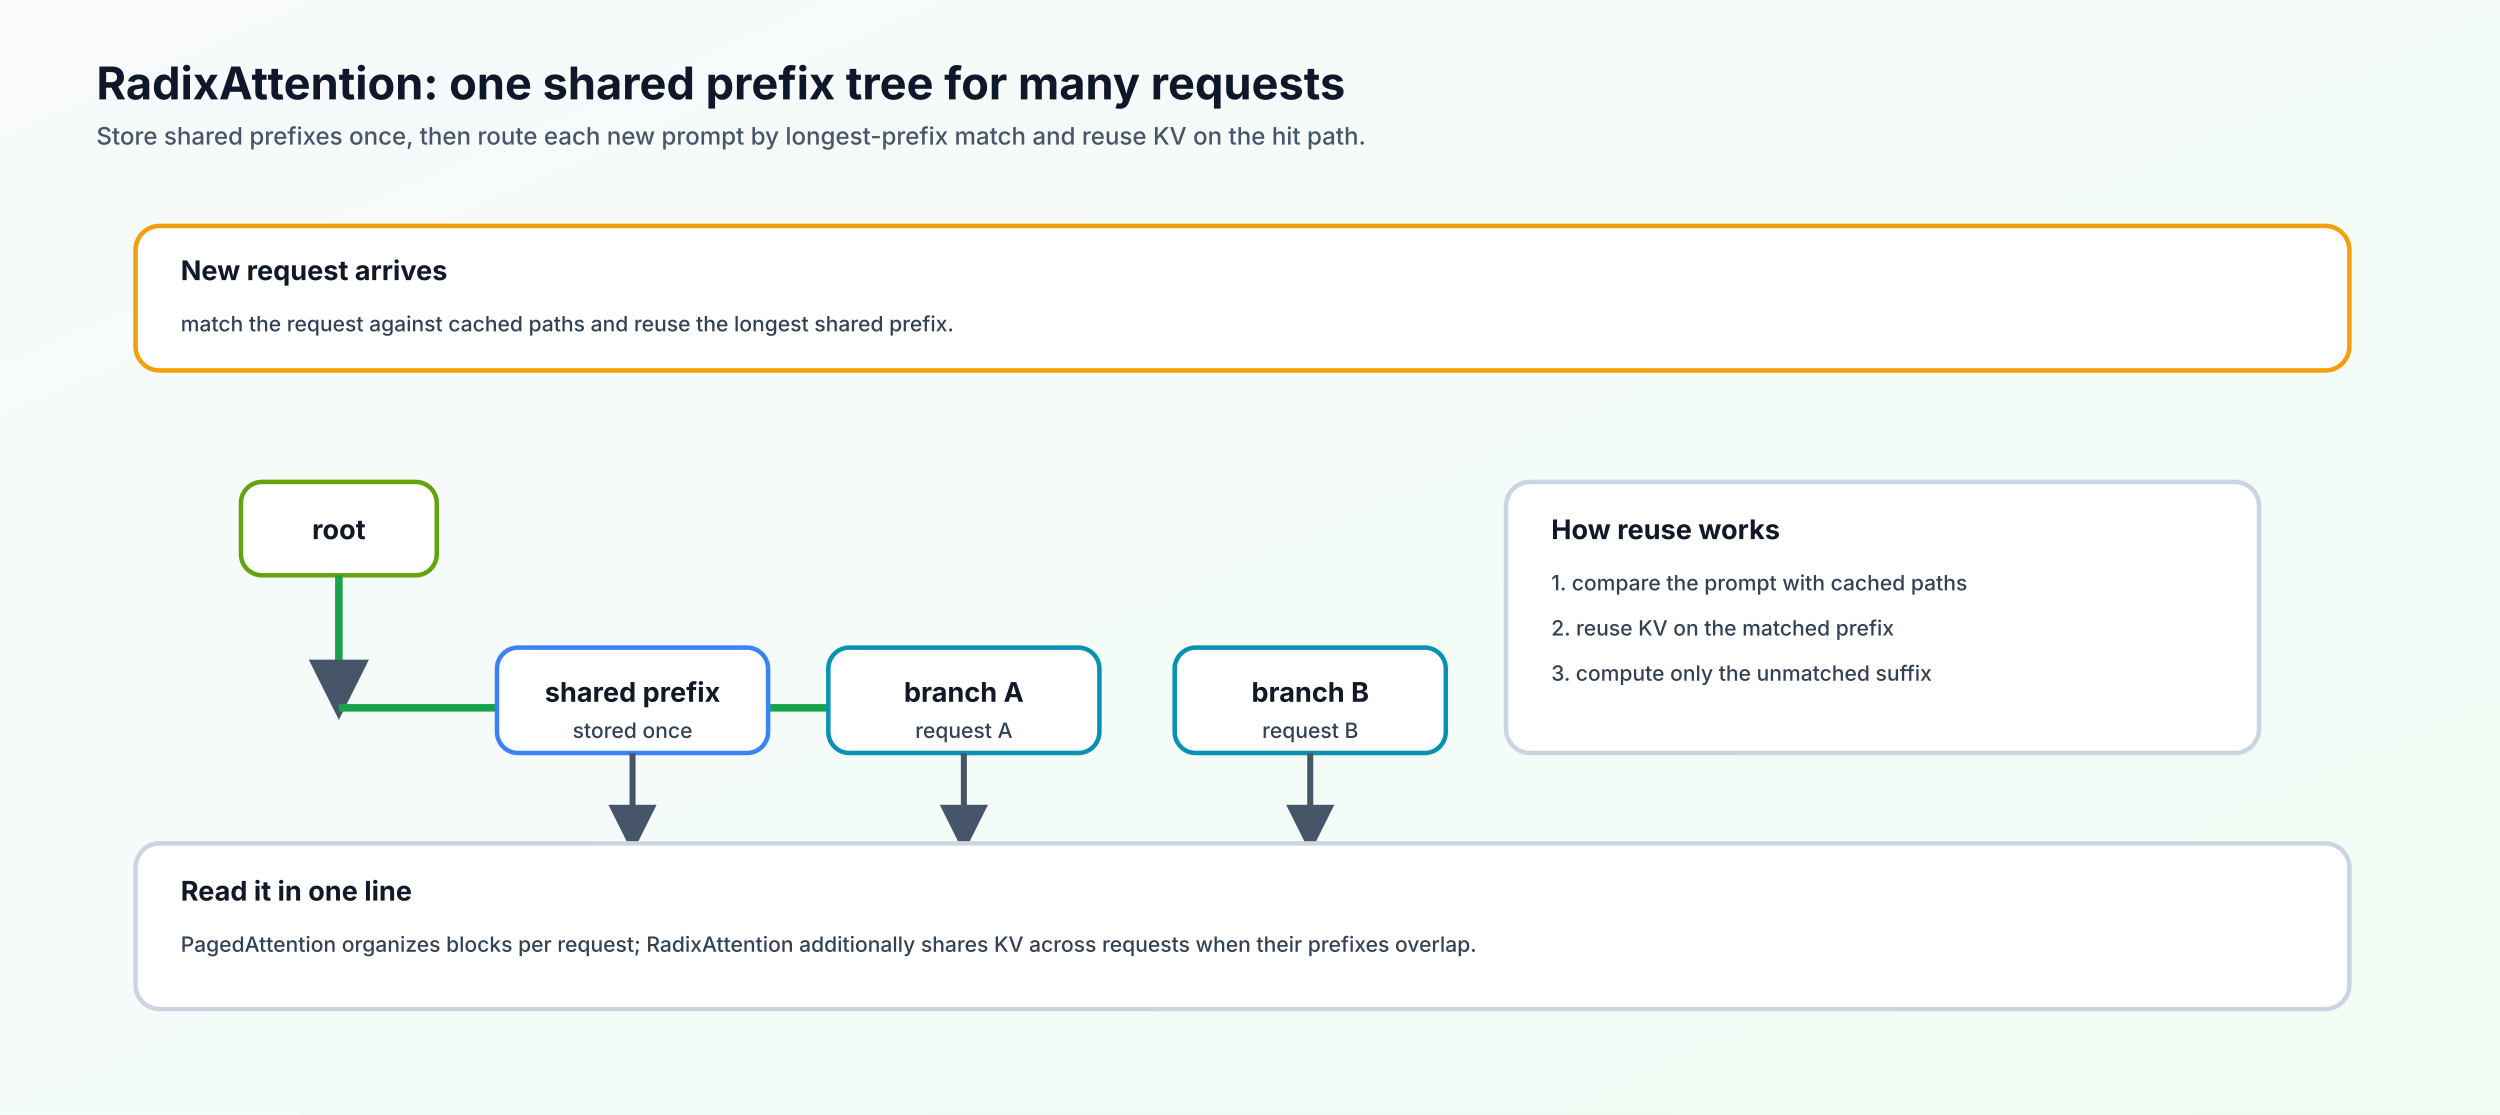
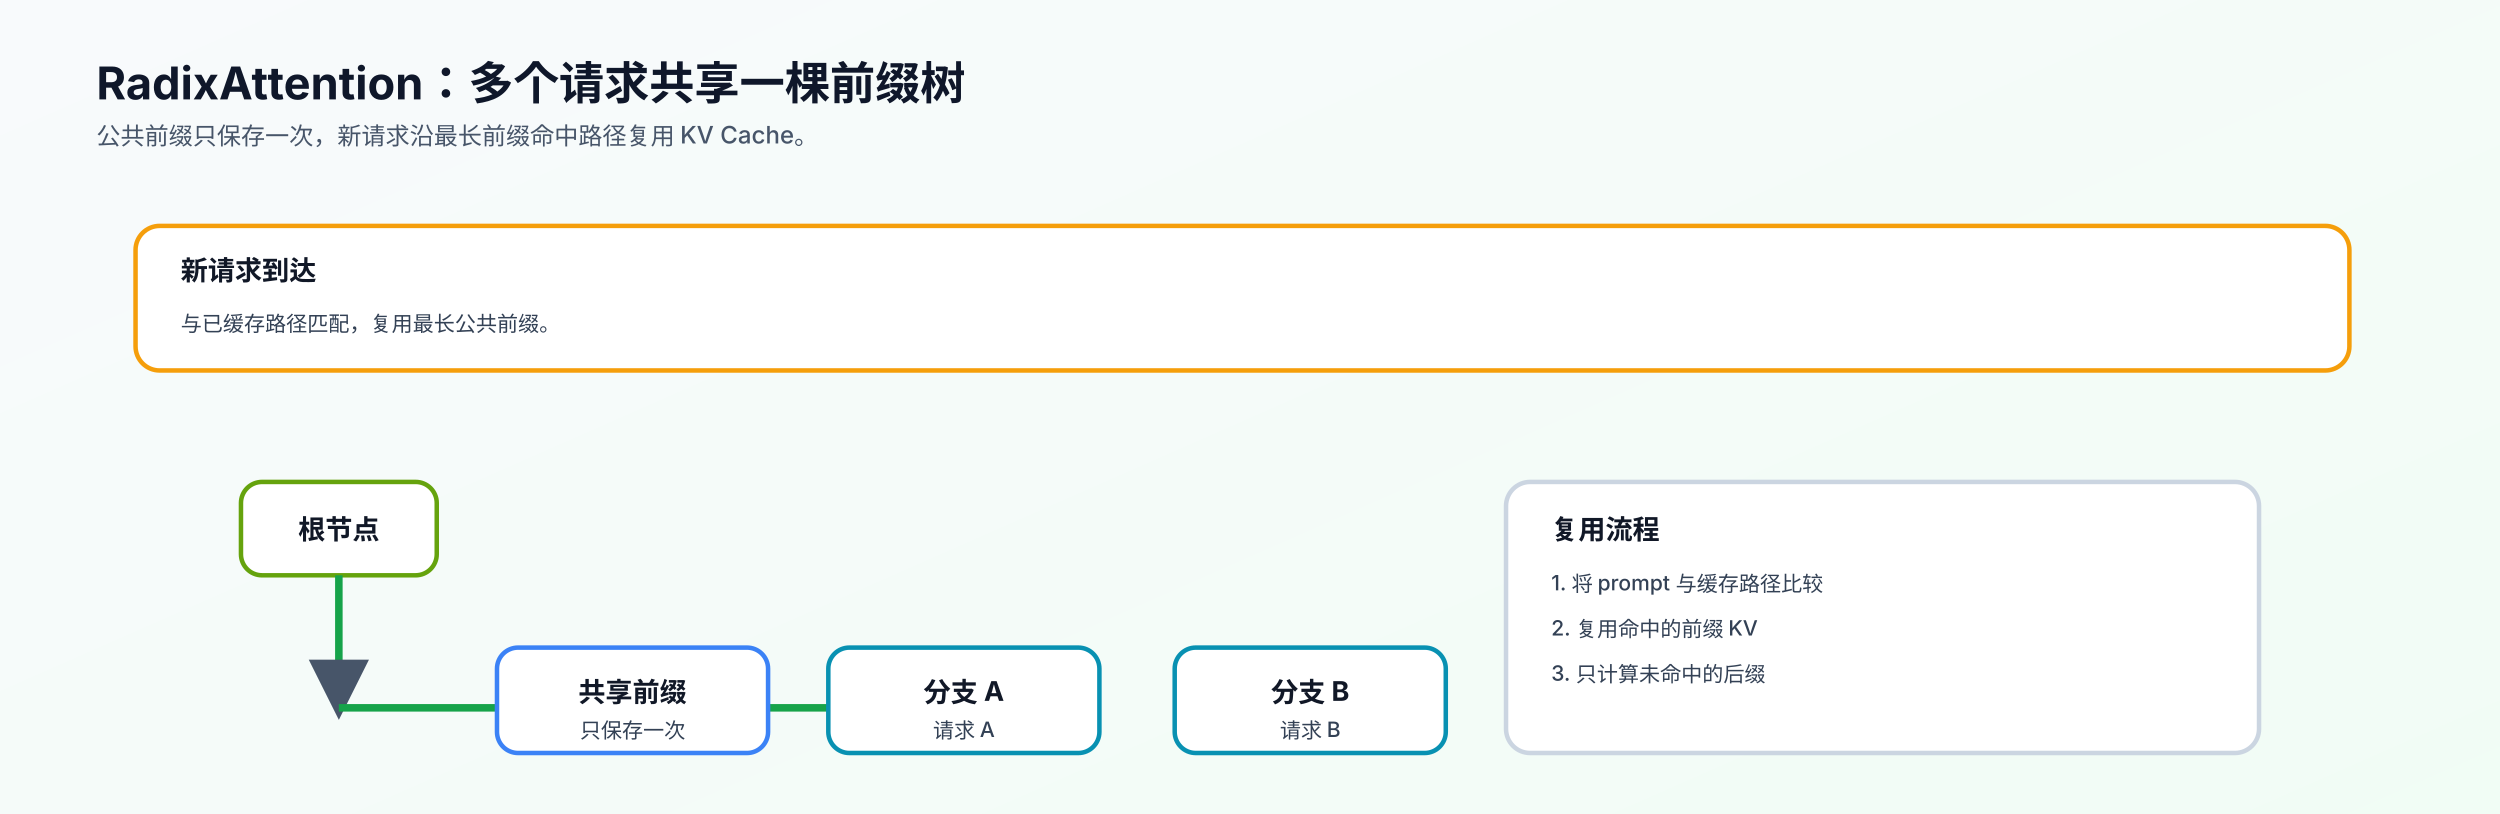
- <svg xmlns="http://www.w3.org/2000/svg" viewBox="0 0 1660 740" role="img" aria-labelledby="title desc">
+ <svg xmlns="http://www.w3.org/2000/svg" viewBox="0 0 1660 540" role="img" aria-labelledby="title desc">
  <defs>
    <linearGradient id="bg" x1="0" x2="1" y1="0" y2="1">
      <stop offset="0%" stop-color="#f8fafc" />
      <stop offset="100%" stop-color="#f0fdf4" />
    </linearGradient>
    <marker id="arrow" viewBox="0 0 10 10" refX="8" refY="5" markerWidth="8" markerHeight="8" orient="auto">
      <path d="M 0 0 L 10 5 L 0 10 z" fill="#475569" />
    </marker>
    <style>
      .title { font: 700 30px "Inter", "Noto Sans SC", sans-serif; fill: #0f172a; }
      .sub { font: 500 16px "Inter", "Noto Sans SC", sans-serif; fill: #475569; }
      .label { font: 700 18px "Inter", "Noto Sans SC", sans-serif; fill: #111827; }
      .small { font: 500 14px "Inter", "Noto Sans SC", sans-serif; fill: #334155; }
      .box { fill: #ffffff; stroke-width: 3; rx: 16; ry: 16; }
      .node { fill: #ffffff; stroke-width: 3; rx: 14; ry: 14; }
      .arrow { stroke: #475569; stroke-width: 4; fill: none; marker-end: url(#arrow); }
      .share { stroke: #16a34a; stroke-width: 5; fill: none; marker-end: url(#arrow); }
    </style>
  </defs>
  <rect width="1660" height="740" fill="url(#bg)" />
-   <text x="64" y="66" class="title">RadixAttention: one shared prefix tree for many requests</text>
-   <text x="64" y="96" class="sub">Store shared prefixes once, then route each new prompt by longest-prefix match and reuse KV on the hit path.</text>
+   <text x="64" y="66" class="title">RadixAttention：多个请求共享一棵前缀树</text>
+   <text x="64" y="96" class="sub">公共前缀只保存一次，新请求沿最长前缀命中路径复用 KV Cache。</text>
  <rect x="90" y="150" width="1470" height="96" class="box" fill="#fff7ed" stroke="#f59e0b" />
-   <text x="120" y="186" class="label">New request arrives</text>
-   <text x="120" y="220" class="small">match the request against cached paths and reuse the longest shared prefix.</text>
+   <text x="120" y="186" class="label">新请求到达</text>
+   <text x="120" y="220" class="small">与已缓存路径匹配，复用最长公共前缀。</text>
  <rect x="160" y="320" width="130" height="62" class="node" fill="#ecfccb" stroke="#65a30d" />
-   <text x="225" y="358" text-anchor="middle" class="label">root</text>
+   <text x="225" y="358" text-anchor="middle" class="label">根节点</text>
  <path d="M 225 382 L 225 470" class="share" />
  <path d="M 225 470 L 420 470" class="share" />
  <path d="M 420 470 L 620 470" class="share" />
  <rect x="330" y="430" width="180" height="70" class="node" fill="#eff6ff" stroke="#3b82f6" />
-   <text x="420" y="466" text-anchor="middle" class="label">shared prefix</text>
-   <text x="420" y="490" text-anchor="middle" class="small">stored once</text>
+   <text x="420" y="466" text-anchor="middle" class="label">共享前缀</text>
+   <text x="420" y="490" text-anchor="middle" class="small">只保存一次</text>
  <rect x="550" y="430" width="180" height="70" class="node" fill="#ecfeff" stroke="#0891b2" />
-   <text x="640" y="466" text-anchor="middle" class="label">branch A</text>
-   <text x="640" y="490" text-anchor="middle" class="small">request A</text>
+   <text x="640" y="466" text-anchor="middle" class="label">分支 A</text>
+   <text x="640" y="490" text-anchor="middle" class="small">请求 A</text>
  <rect x="780" y="430" width="180" height="70" class="node" fill="#ecfeff" stroke="#0891b2" />
-   <text x="870" y="466" text-anchor="middle" class="label">branch B</text>
-   <text x="870" y="490" text-anchor="middle" class="small">request B</text>
-   <path d="M 420 500 L 420 560" class="arrow" />
-   <path d="M 640 500 L 640 560" class="arrow" />
-   <path d="M 870 500 L 870 560" class="arrow" />
+   <text x="870" y="466" text-anchor="middle" class="label">分支 B</text>
+   <text x="870" y="490" text-anchor="middle" class="small">请求 B</text>
  <rect x="1000" y="320" width="500" height="180" class="box" fill="#ffffff" stroke="#cbd5e1" />
-   <text x="1030" y="358" class="label">How reuse works</text>
-   <text x="1030" y="392" class="small">1. compare the prompt with cached paths</text>
-   <text x="1030" y="422" class="small">2. reuse KV on the matched prefix</text>
-   <text x="1030" y="452" class="small">3. compute only the unmatched suffix</text>
-   <rect x="90" y="560" width="1470" height="110" class="box" fill="#ffffff" stroke="#cbd5e1" />
-   <text x="120" y="598" class="label">Read it in one line</text>
-   <text x="120" y="632" class="small">PagedAttention organizes blocks per request; RadixAttention additionally shares KV across requests when their prefixes overlap.</text>
+   <text x="1030" y="358" class="label">复用流程</text>
+   <text x="1030" y="392" class="small">1. 将 prompt 与缓存路径比较</text>
+   <text x="1030" y="422" class="small">2. 复用命中的前缀 KV</text>
+   <text x="1030" y="452" class="small">3. 只计算未命中的后缀</text>
</svg>
